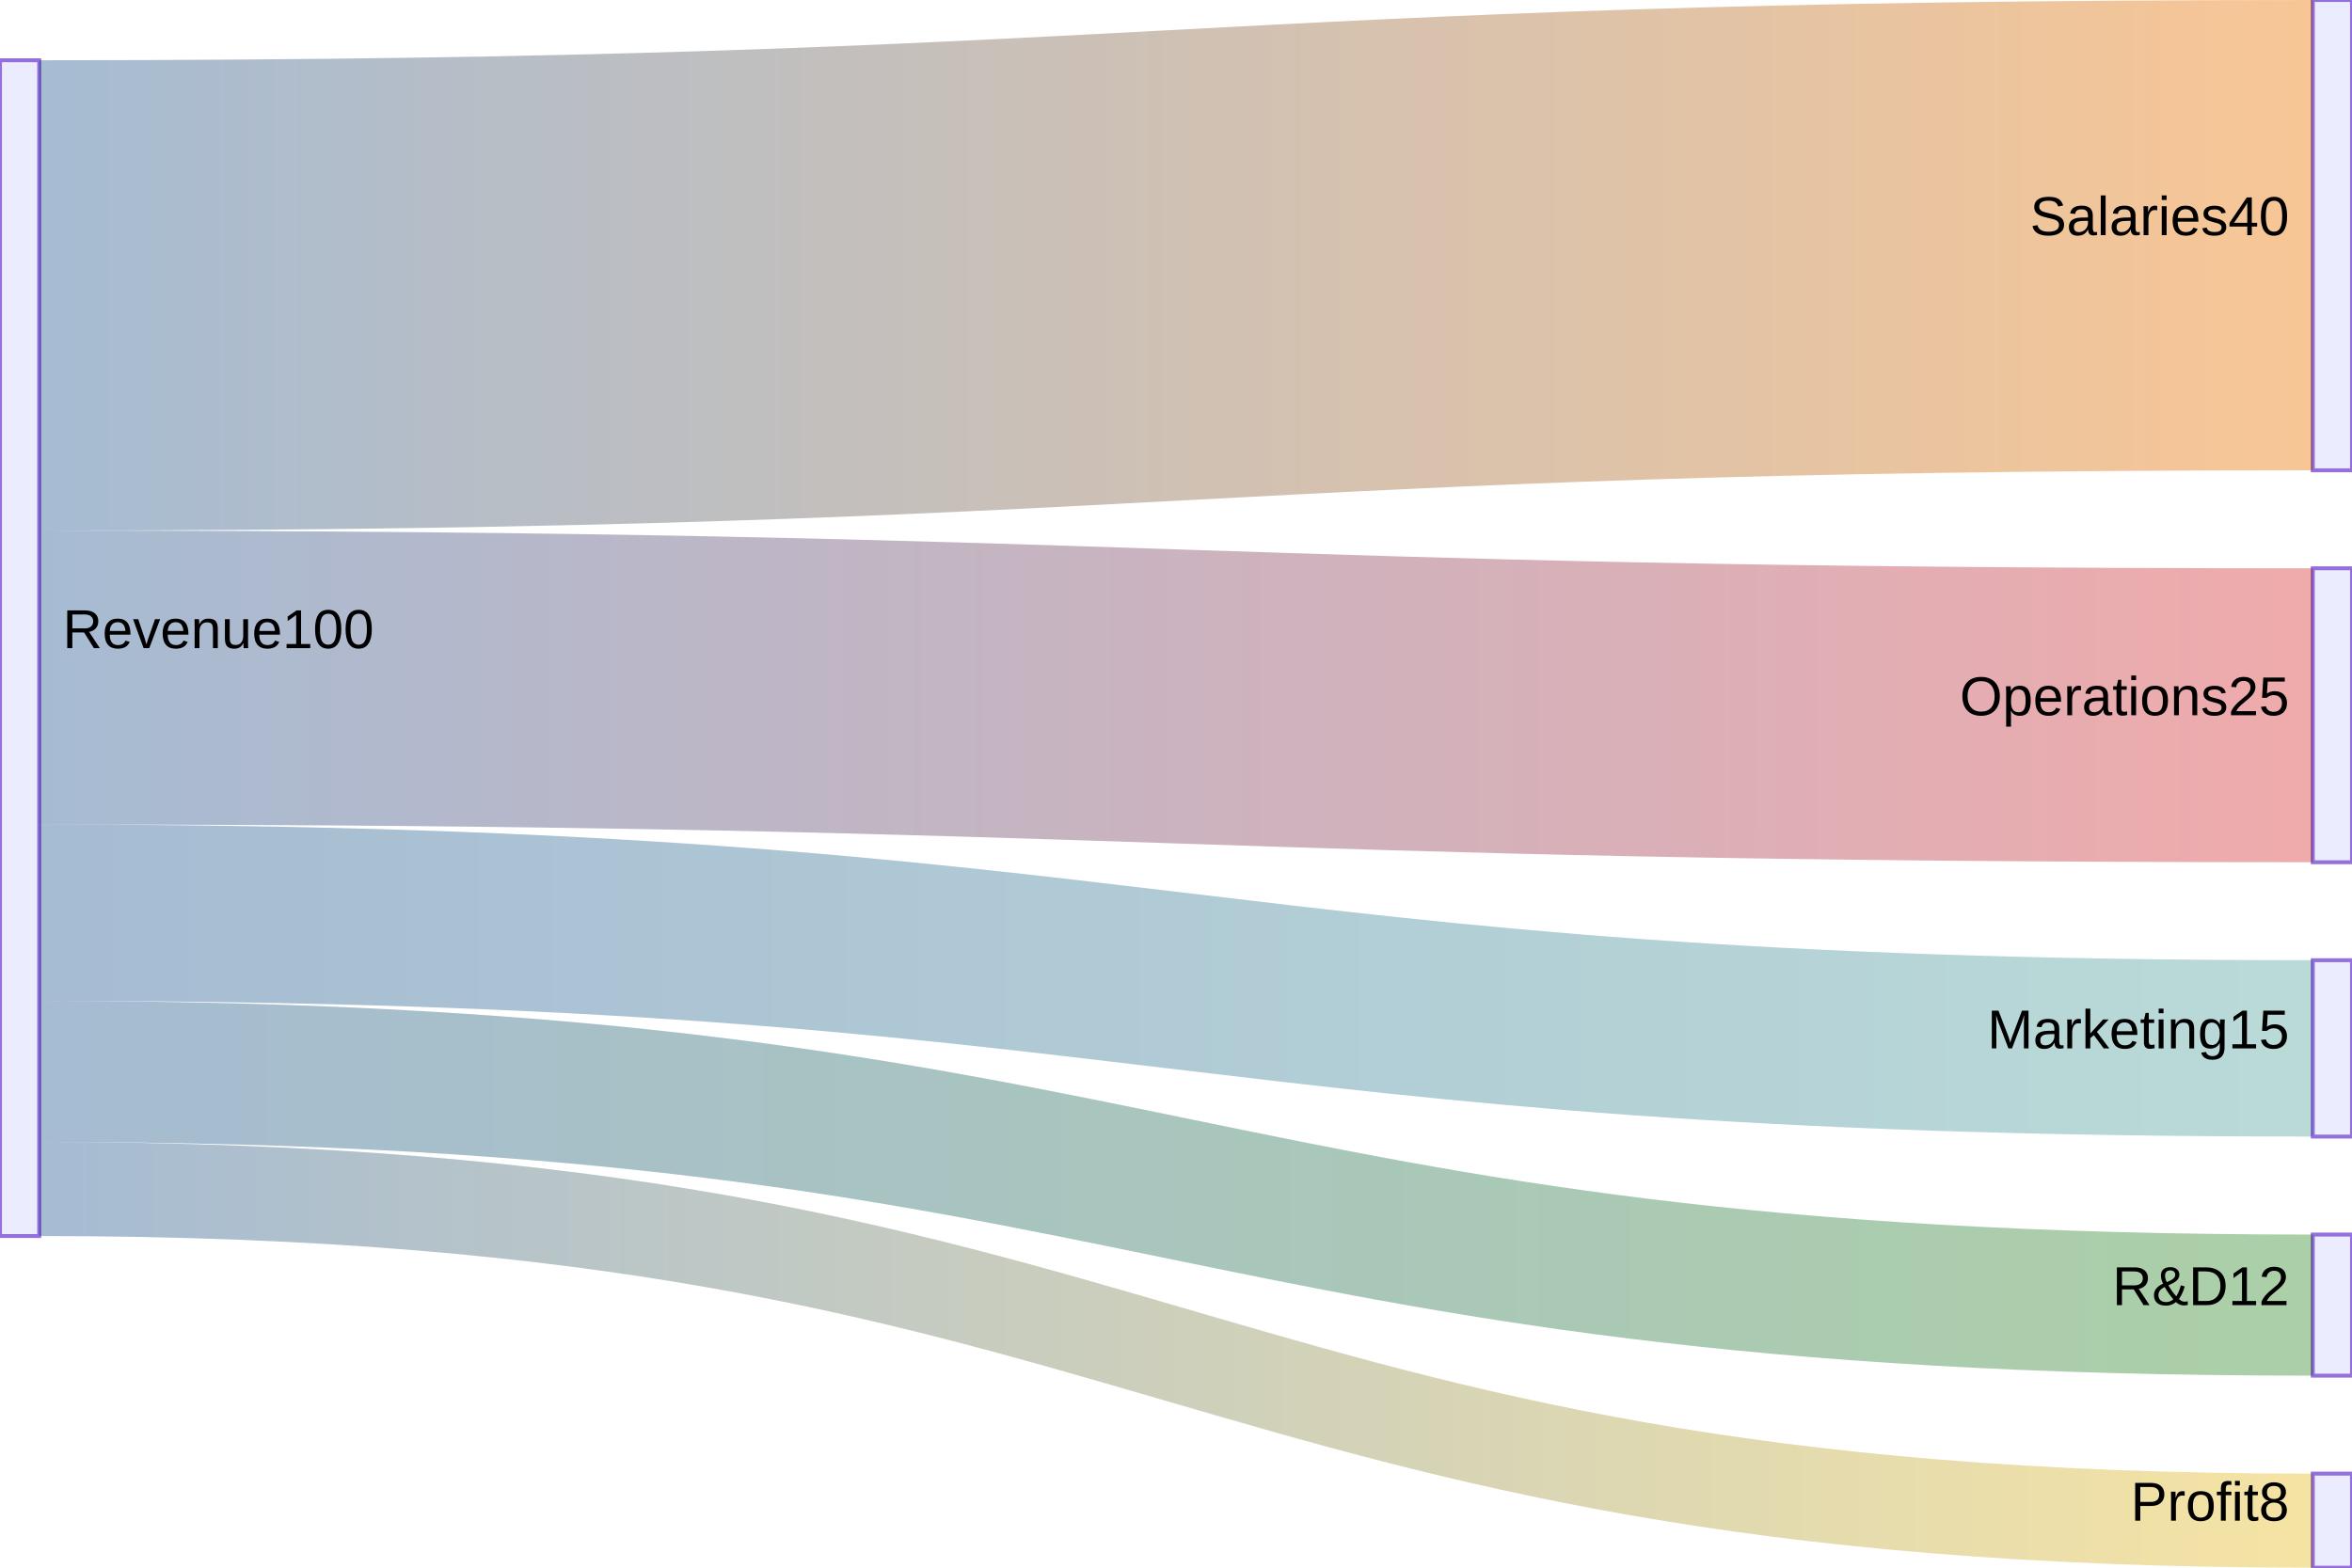
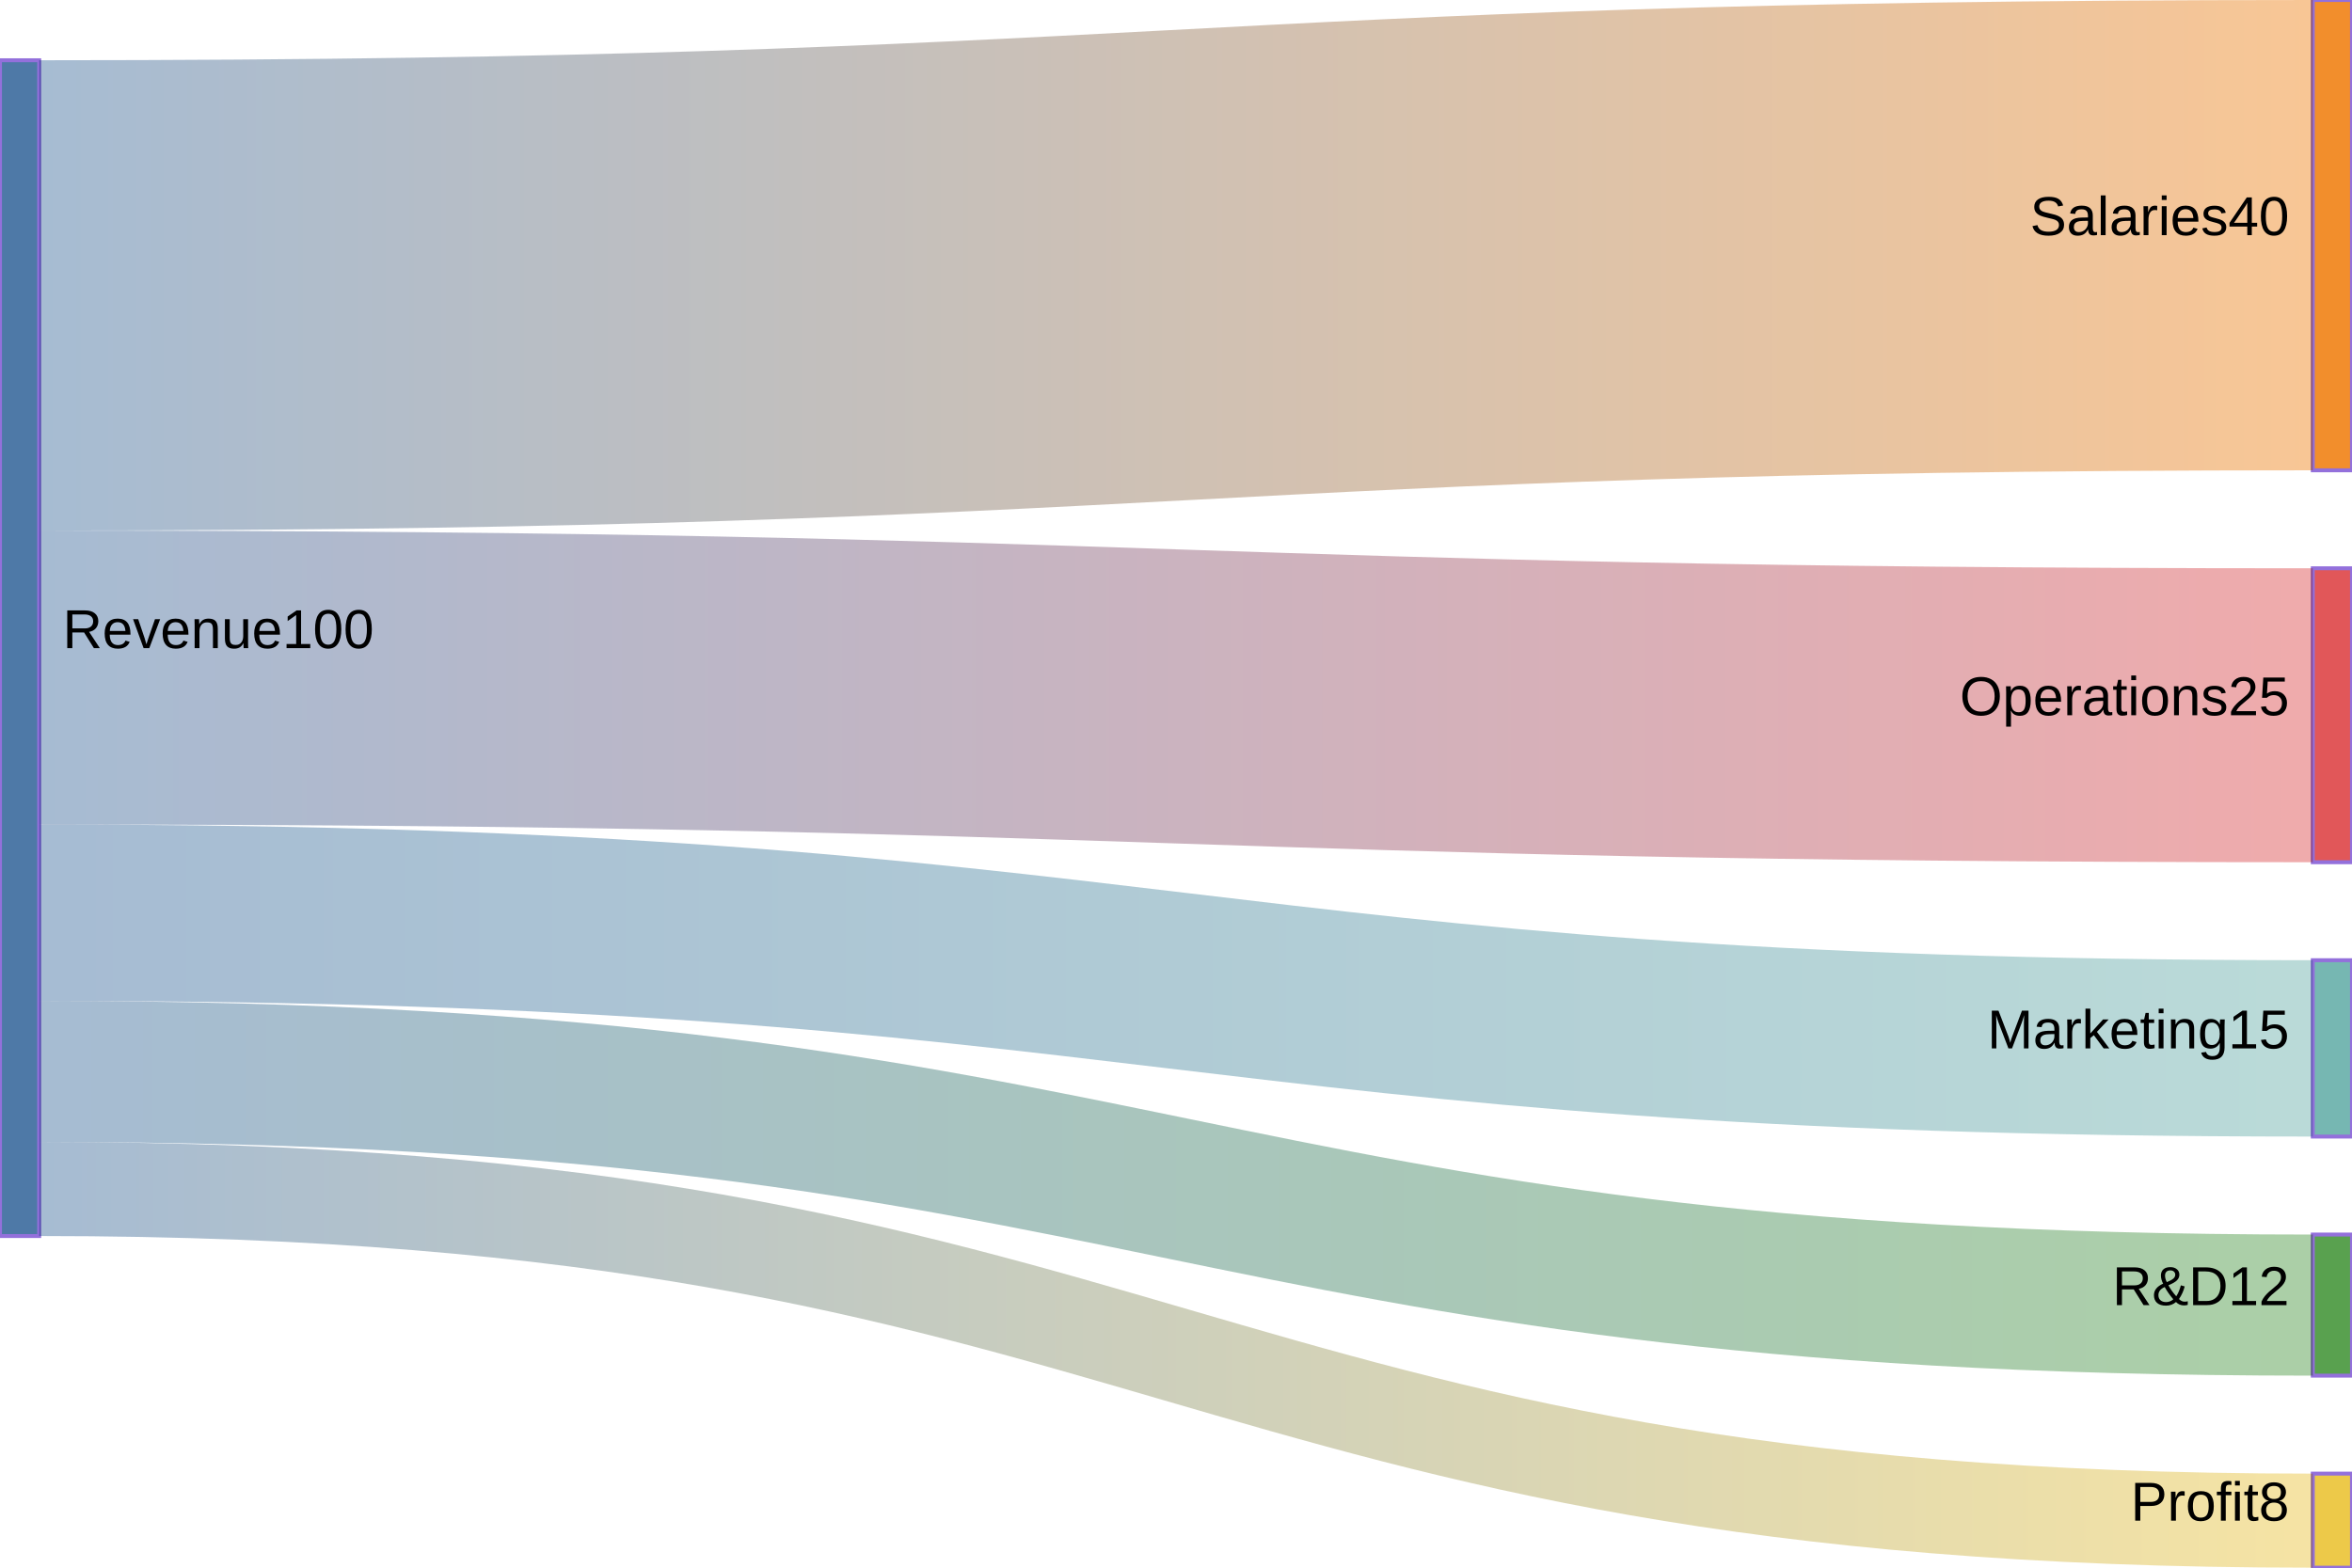
<svg xmlns="http://www.w3.org/2000/svg" width="600" height="400" viewBox="0 0 600 400" class="mermaid">
  <style>

.mermaid {
  font-family: trebuchet ms, verdana, arial, sans-serif;
  font-size: 16px;
}

.node rect,
.node polygon,
.node circle,
.node ellipse,
.node path {
  fill: #ECECFF;
  stroke: #9370DB;
  stroke-width: 1px;
}

.node line {
  stroke: #9370DB;
  stroke-width: 1px;
}

.node .label {
  fill: #333333;
}

.node text {
  fill: #333333;
  font-family: trebuchet ms, verdana, arial, sans-serif;
  font-size: 16px;
}

.edge-path {
  fill: none;
  stroke: #333333;
  stroke-width: 1px;
}

.edge-label {
  fill: #333333;
  font-family: trebuchet ms, verdana, arial, sans-serif;
}

.edge-label-bg {
  fill: rgba(232, 232, 232, 0.8);
}

.subgraph {
  fill: #ffffde;
  stroke: #aaaa33;
  stroke-width: 1px;
}

.subgraph-title {
  fill: #333333;
  font-weight: bold;
}

.cluster rect {
  fill: #ffffde;
  stroke: #aaaa33;
  stroke-width: 1px;
  rx: 5px;
  ry: 5px;
}

.cluster-label {
  fill: #333333;
  font-family: trebuchet ms, verdana, arial, sans-serif;
  font-size: 16px;
  font-weight: bold;
}

marker path {
  fill: #333333;
  stroke: #333333;
}


.sankey-node {
  stroke: none;
}

.sankey-link {
  stroke-opacity: 0.5;
}

.sankey-label {
  fill: #333333;
  font-family: trebuchet ms, verdana, arial, sans-serif;
}

.link {
  mix-blend-mode: multiply;
}

  </style>
  <defs>
    <linearGradient id="linearGradient-1" gradientUnits="userSpaceOnUse" x1="10" x2="590">
      <stop offset="0%" stop-color="#4e79a7" />
      <stop offset="100%" stop-color="#f28e2c" />
    </linearGradient>
    <linearGradient id="linearGradient-2" gradientUnits="userSpaceOnUse" x1="10" x2="590">
      <stop offset="0%" stop-color="#4e79a7" />
      <stop offset="100%" stop-color="#e15759" />
    </linearGradient>
    <linearGradient id="linearGradient-3" gradientUnits="userSpaceOnUse" x1="10" x2="590">
      <stop offset="0%" stop-color="#4e79a7" />
      <stop offset="100%" stop-color="#76b7b2" />
    </linearGradient>
    <linearGradient id="linearGradient-4" gradientUnits="userSpaceOnUse" x1="10" x2="590">
      <stop offset="0%" stop-color="#4e79a7" />
      <stop offset="100%" stop-color="#59a14f" />
    </linearGradient>
    <linearGradient id="linearGradient-5" gradientUnits="userSpaceOnUse" x1="10" x2="590">
      <stop offset="0%" stop-color="#4e79a7" />
      <stop offset="100%" stop-color="#edc949" />
    </linearGradient>
  </defs>
  <g class="root">
    <g class="clusters">

    </g>
    <g class="edgePaths">

    </g>
    <g class="edgeLabels">

    </g>
    <g class="nodes">

    </g>
    <g class="nodes">
-       <g class="node" transform="translate(0,15.375)" x="0" id="node-1" y="15.375">
-         <rect x="0" y="0" width="10" height="300" class="sankey-node" fill="#4e79a7" />
+       <g class="node" y="15.375" x="0" id="node-1" transform="translate(0,15.375)">
+         <rect x="0" y="0" width="10" height="300" class="sankey-node" style="fill: #4e79a7" />
      </g>
-       <g class="node" id="node-2" transform="translate(590,0)" x="590" y="0">
-         <rect x="0" y="0" width="10" height="120" class="sankey-node" fill="#f28e2c" />
+       <g class="node" id="node-2" x="590" y="0" transform="translate(590,0)">
+         <rect x="0" y="0" width="10" height="120" class="sankey-node" style="fill: #f28e2c" />
      </g>
-       <g class="node" id="node-3" x="590" transform="translate(590,145)" y="145">
-         <rect x="0" y="0" width="10" height="75" class="sankey-node" fill="#e15759" />
+       <g class="node" y="145" x="590" id="node-3" transform="translate(590,145)">
+         <rect x="0" y="0" width="10" height="75" class="sankey-node" style="fill: #e15759" />
      </g>
-       <g class="node" id="node-4" x="590" y="245" transform="translate(590,245)">
-         <rect x="0" y="0" width="10" height="45" class="sankey-node" fill="#76b7b2" />
+       <g class="node" transform="translate(590,245)" y="245" id="node-4" x="590">
+         <rect x="0" y="0" width="10" height="45" class="sankey-node" style="fill: #76b7b2" />
      </g>
-       <g class="node" id="node-5" y="315" x="590" transform="translate(590,315)">
-         <rect x="0" y="0" width="10" height="36" class="sankey-node" fill="#59a14f" />
+       <g class="node" x="590" id="node-5" y="315" transform="translate(590,315)">
+         <rect x="0" y="0" width="10" height="36" class="sankey-node" style="fill: #59a14f" />
      </g>
-       <g class="node" x="590" transform="translate(590,376)" y="376" id="node-6">
-         <rect x="0" y="0" width="10" height="24" class="sankey-node" fill="#edc949" />
+       <g class="node" id="node-6" transform="translate(590,376)" x="590" y="376">
+         <rect x="0" y="0" width="10" height="24" class="sankey-node" style="fill: #edc949" />
      </g>
    </g>
    <g class="node-labels" font-size="14">
      <text x="16" y="165.375" dy="0em" text-anchor="start">Revenue
100</text>
      <text x="584" y="60" dy="0em" text-anchor="end">Salaries
40</text>
      <text x="584" y="182.5" dy="0em" text-anchor="end">Operations
25</text>
      <text x="584" y="267.5" dy="0em" text-anchor="end">Marketing
15</text>
      <text x="584" y="333" dy="0em" text-anchor="end">R&amp;D
12</text>
      <text x="584" y="388" dy="0em" text-anchor="end">Profit
8</text>
    </g>
    <g class="links" fill="none" stroke-opacity="0.5">
      <g class="link" style="mix-blend-mode: multiply">
        <path d="M10,75.375 C300,75.375 300,60 590,60" stroke-width="120" stroke="url(#linearGradient-1)" />
      </g>
      <g class="link" style="mix-blend-mode: multiply">
-         <path d="M10,172.875 C300,172.875 300,182.5 590,182.5" stroke="url(#linearGradient-2)" stroke-width="75" />
+         <path d="M10,172.875 C300,172.875 300,182.5 590,182.5" stroke-width="75" stroke="url(#linearGradient-2)" />
      </g>
      <g class="link" style="mix-blend-mode: multiply">
        <path d="M10,232.875 C300,232.875 300,267.5 590,267.5" stroke-width="45" stroke="url(#linearGradient-3)" />
      </g>
      <g class="link" style="mix-blend-mode: multiply">
        <path d="M10,273.375 C300,273.375 300,333 590,333" stroke-width="36" stroke="url(#linearGradient-4)" />
      </g>
      <g class="link" style="mix-blend-mode: multiply">
        <path d="M10,303.375 C300,303.375 300,388 590,388" stroke-width="24" stroke="url(#linearGradient-5)" />
      </g>
    </g>
  </g>
</svg>
